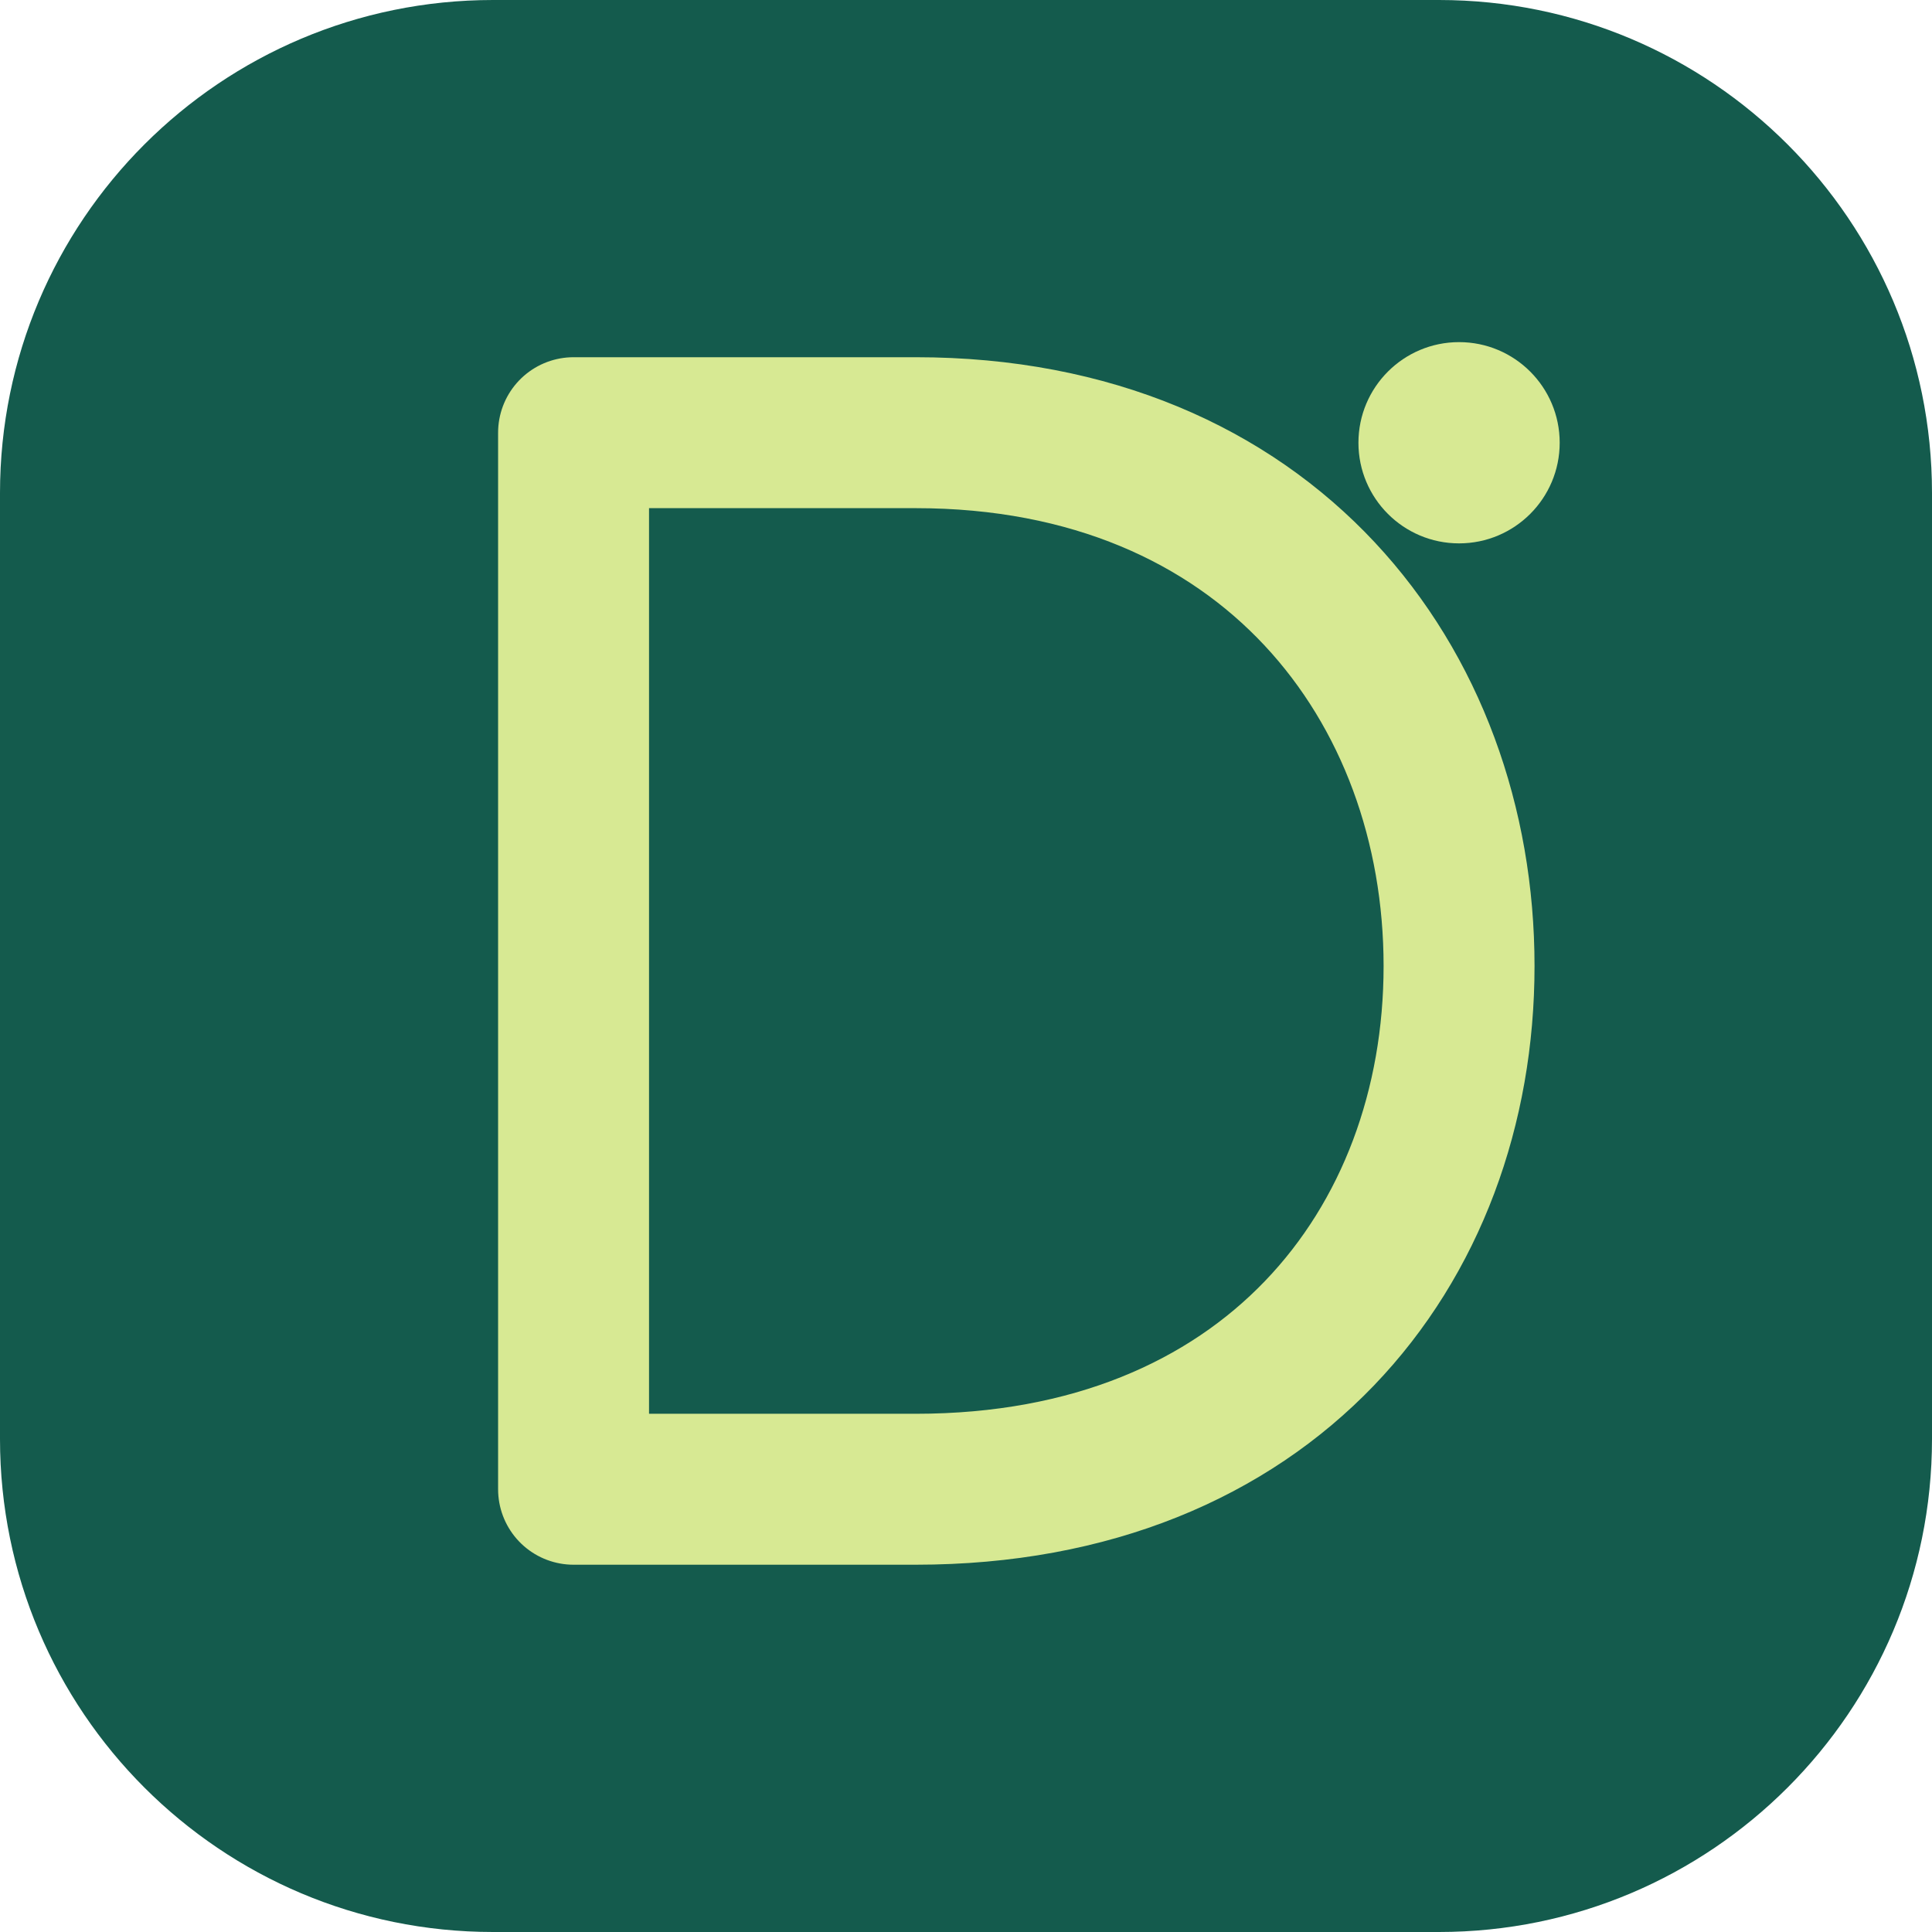
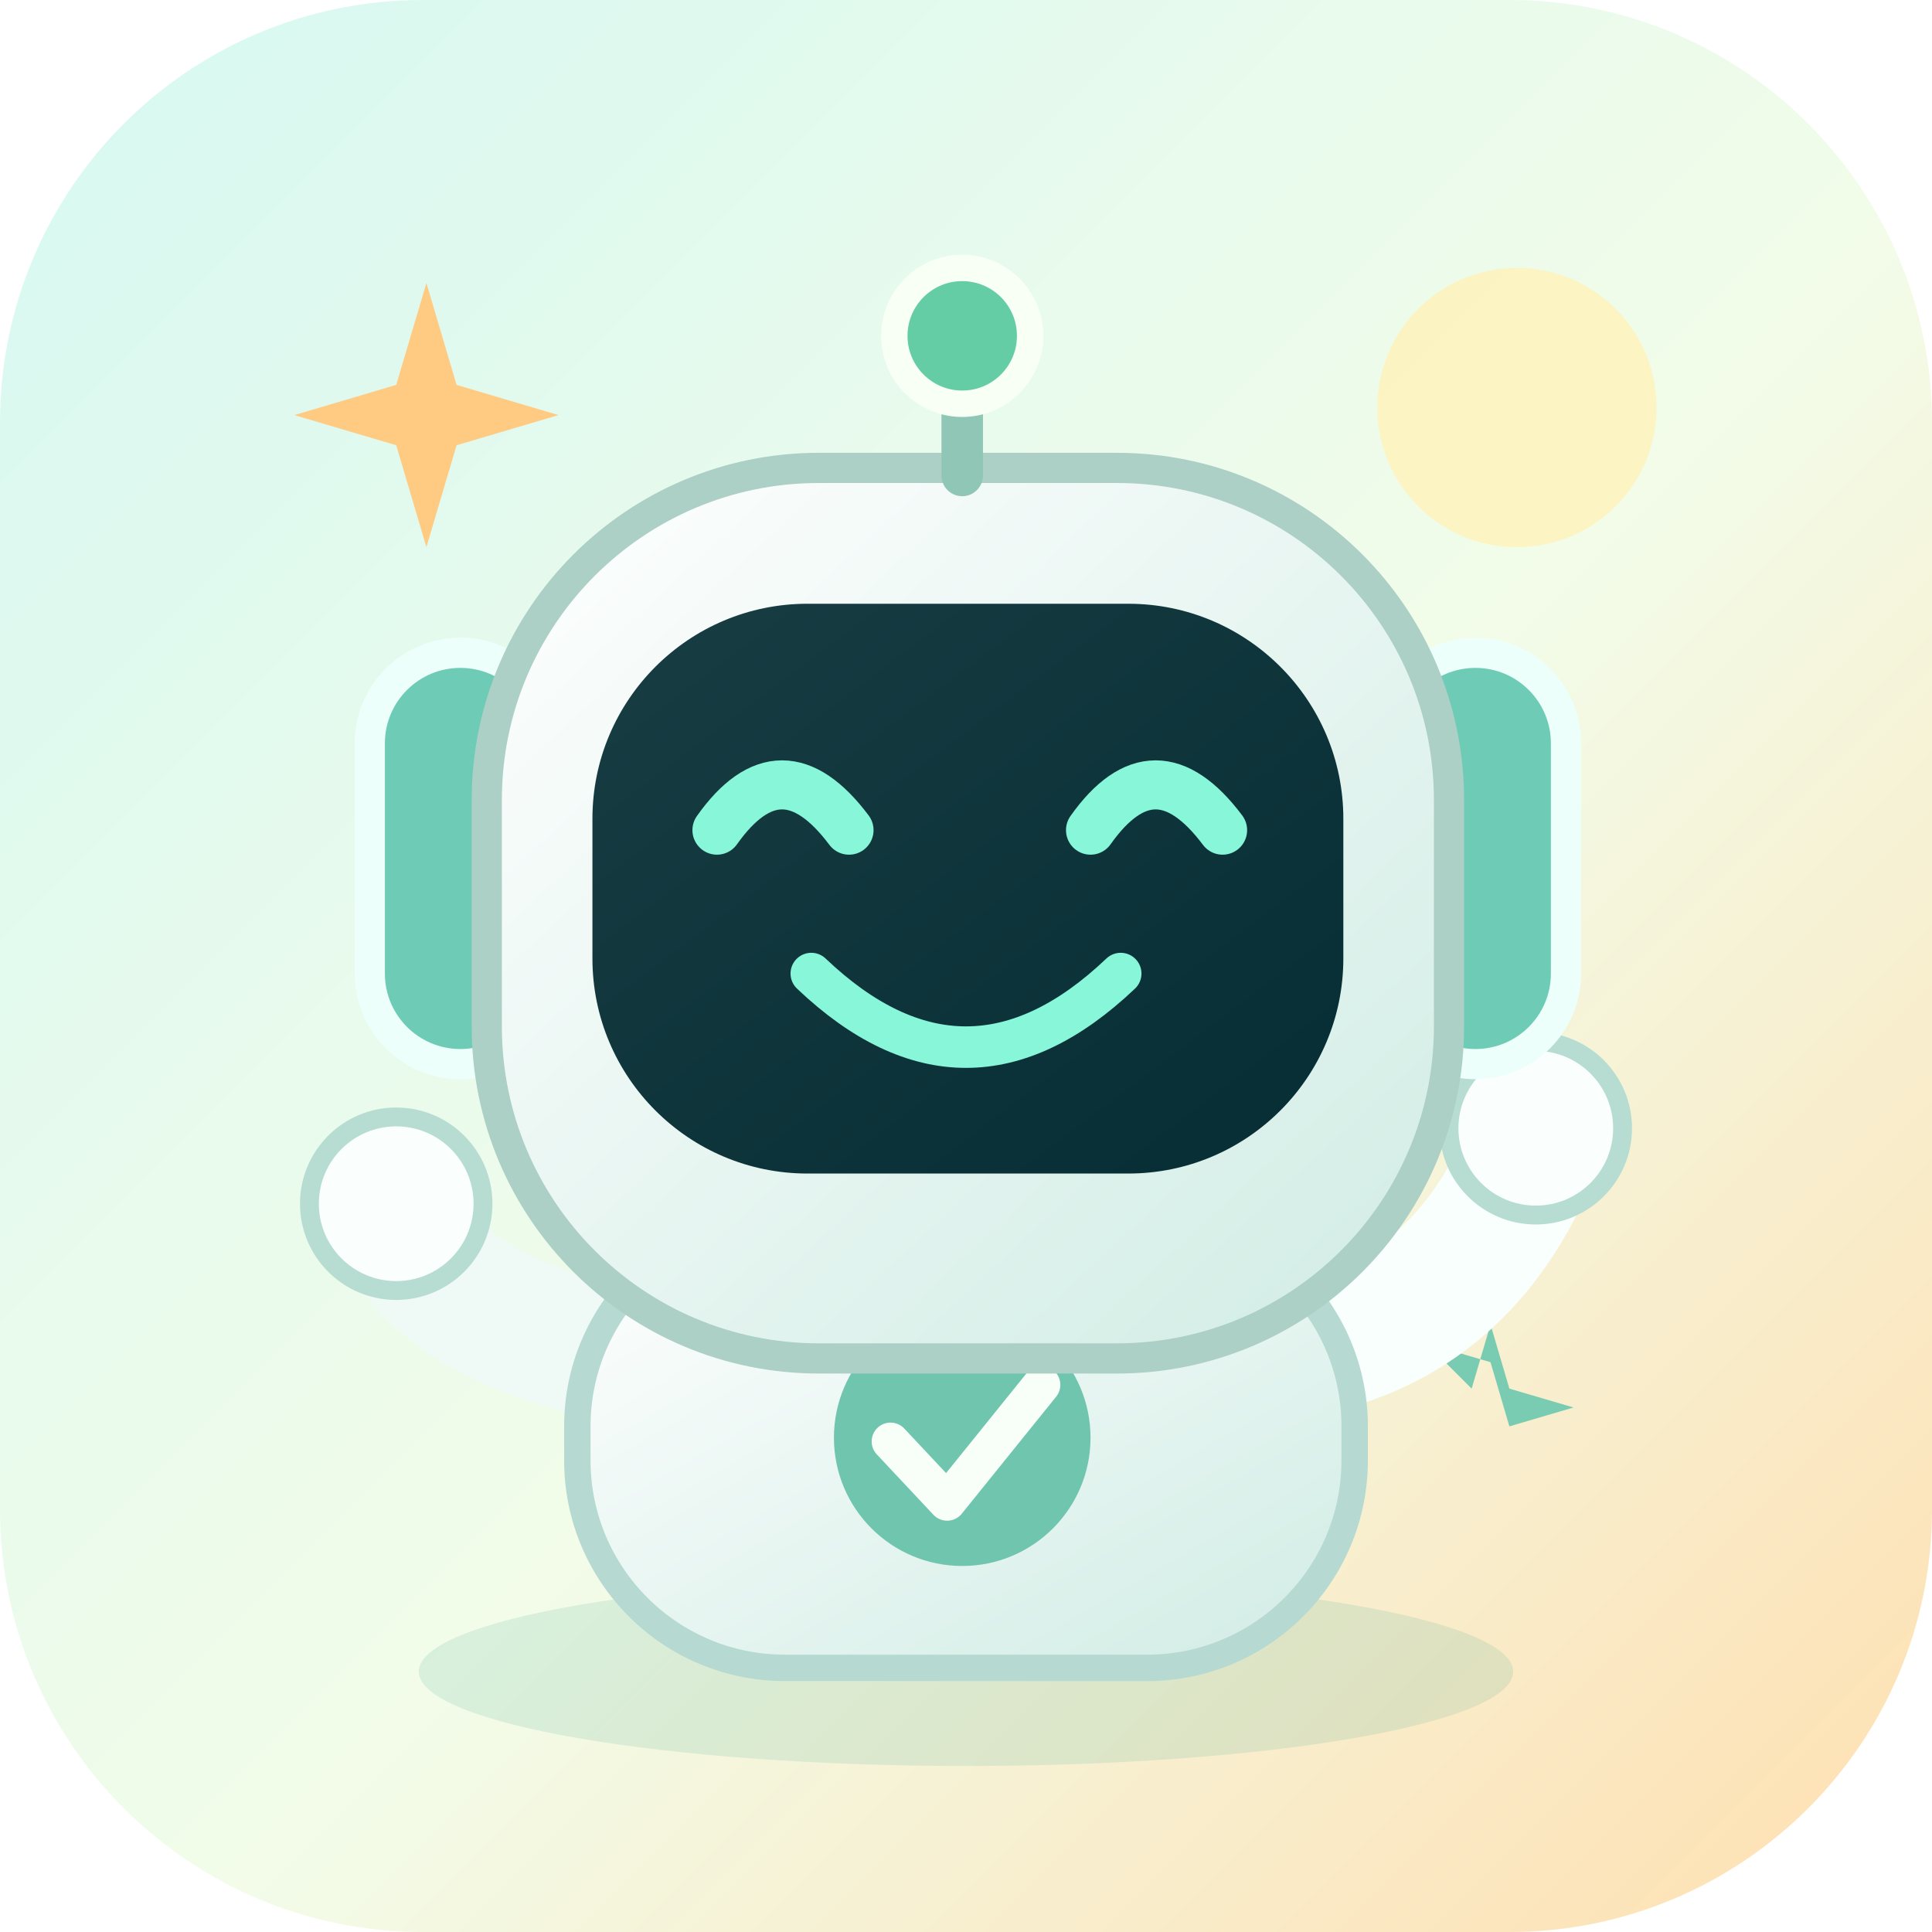
- <svg xmlns="http://www.w3.org/2000/svg" viewBox="0 0 192 192" role="img" aria-label="Dabberna">
-   <rect width="192" height="192" rx="49" fill="#145b4d" />
-   <path d="M57 43v105h34c35 0 54-24 54-52s-19-53-54-53H57Z" fill="none" stroke="#d7e993" stroke-width="15" stroke-linecap="round" stroke-linejoin="round" />
-   <circle cx="145" cy="44" r="10" fill="#d7e993" />
+ <svg xmlns="http://www.w3.org/2000/svg" viewBox="0 0 512 512" role="img" aria-label="Dabberna friendly robot">
+   <defs>
+     <linearGradient id="sky" x1="0" y1="0" x2="1" y2="1">
+       <stop stop-color="#d6f8f2" />
+       <stop offset=".55" stop-color="#f2fce9" />
+       <stop offset="1" stop-color="#ffdeae" />
+     </linearGradient>
+     <linearGradient id="body" x1="0" x2="1" y1="0" y2="1">
+       <stop stop-color="#ffffff" />
+       <stop offset="1" stop-color="#d0ece4" />
+     </linearGradient>
+     <linearGradient id="screen" x1="0" y1="0" x2="1" y2="1">
+       <stop stop-color="#183d43" />
+       <stop offset="1" stop-color="#062d34" />
+     </linearGradient>
+   </defs>
+   <rect width="512" height="512" rx="112" fill="url(#sky)" />
+   <circle cx="402" cy="108" r="37" fill="#fff3b8" opacity=".8" />
+   <path d="M105 102l8-27 8 27 27 8-27 8-8 27-8-27-27-8Z" fill="#ffcb83" />
+   <path d="M390 368l5-17 5 17 17 5-17 5-5-17-17-5Z" fill="#79cbb1" />
+   <ellipse cx="256" cy="443" rx="145" ry="25" fill="#5baf9a" opacity=".17" />
+   <path d="M174 361Q119 352 106 324" stroke="#effaf7" stroke-width="36" stroke-linecap="round" fill="none" />
+   <circle cx="105" cy="319" r="23" fill="#fafffd" stroke="#b7ddd2" stroke-width="5" />
+   <path d="M342 358Q386 351 405 307" stroke="#f8fffd" stroke-width="36" stroke-linecap="round" fill="none" />
+   <circle cx="407" cy="299" r="23" fill="#fafffd" stroke="#b7ddd2" stroke-width="5" />
+   <rect x="153" y="323" width="206" height="119" rx="55" fill="url(#body)" stroke="#b6d9d1" stroke-width="7" />
+   <circle cx="255" cy="381" r="34" fill="#6fc5ad" />
+   <path d="M236 382l15 16 25-31" fill="none" stroke="#f8fff9" stroke-width="10" stroke-linecap="round" stroke-linejoin="round" />
+   <rect x="98" y="173" width="48" height="109" rx="24" fill="#6ecbb5" stroke="#edfffb" stroke-width="8" />
+   <rect x="367" y="173" width="48" height="109" rx="24" fill="#6ecbb5" stroke="#edfffb" stroke-width="8" />
+   <rect x="129" y="124" width="255" height="236" rx="88" fill="url(#body)" stroke="#accfc6" stroke-width="8" />
+   <rect x="157" y="160" width="199" height="151" rx="57" fill="url(#screen)" />
+   <path d="M190 220q17-24 35 0m64 0q17-24 35 0" fill="none" stroke="#88f6d9" stroke-width="13" stroke-linecap="round" />
+   <path d="M215 258q41 39 82 0" fill="none" stroke="#88f6d9" stroke-width="11" stroke-linecap="round" />
+   <path d="M255 126v-23" stroke="#90c6b6" stroke-width="11" stroke-linecap="round" />
+   <circle cx="255" cy="89" r="18" fill="#65cda6" stroke="#f8fff4" stroke-width="7" />
</svg>
